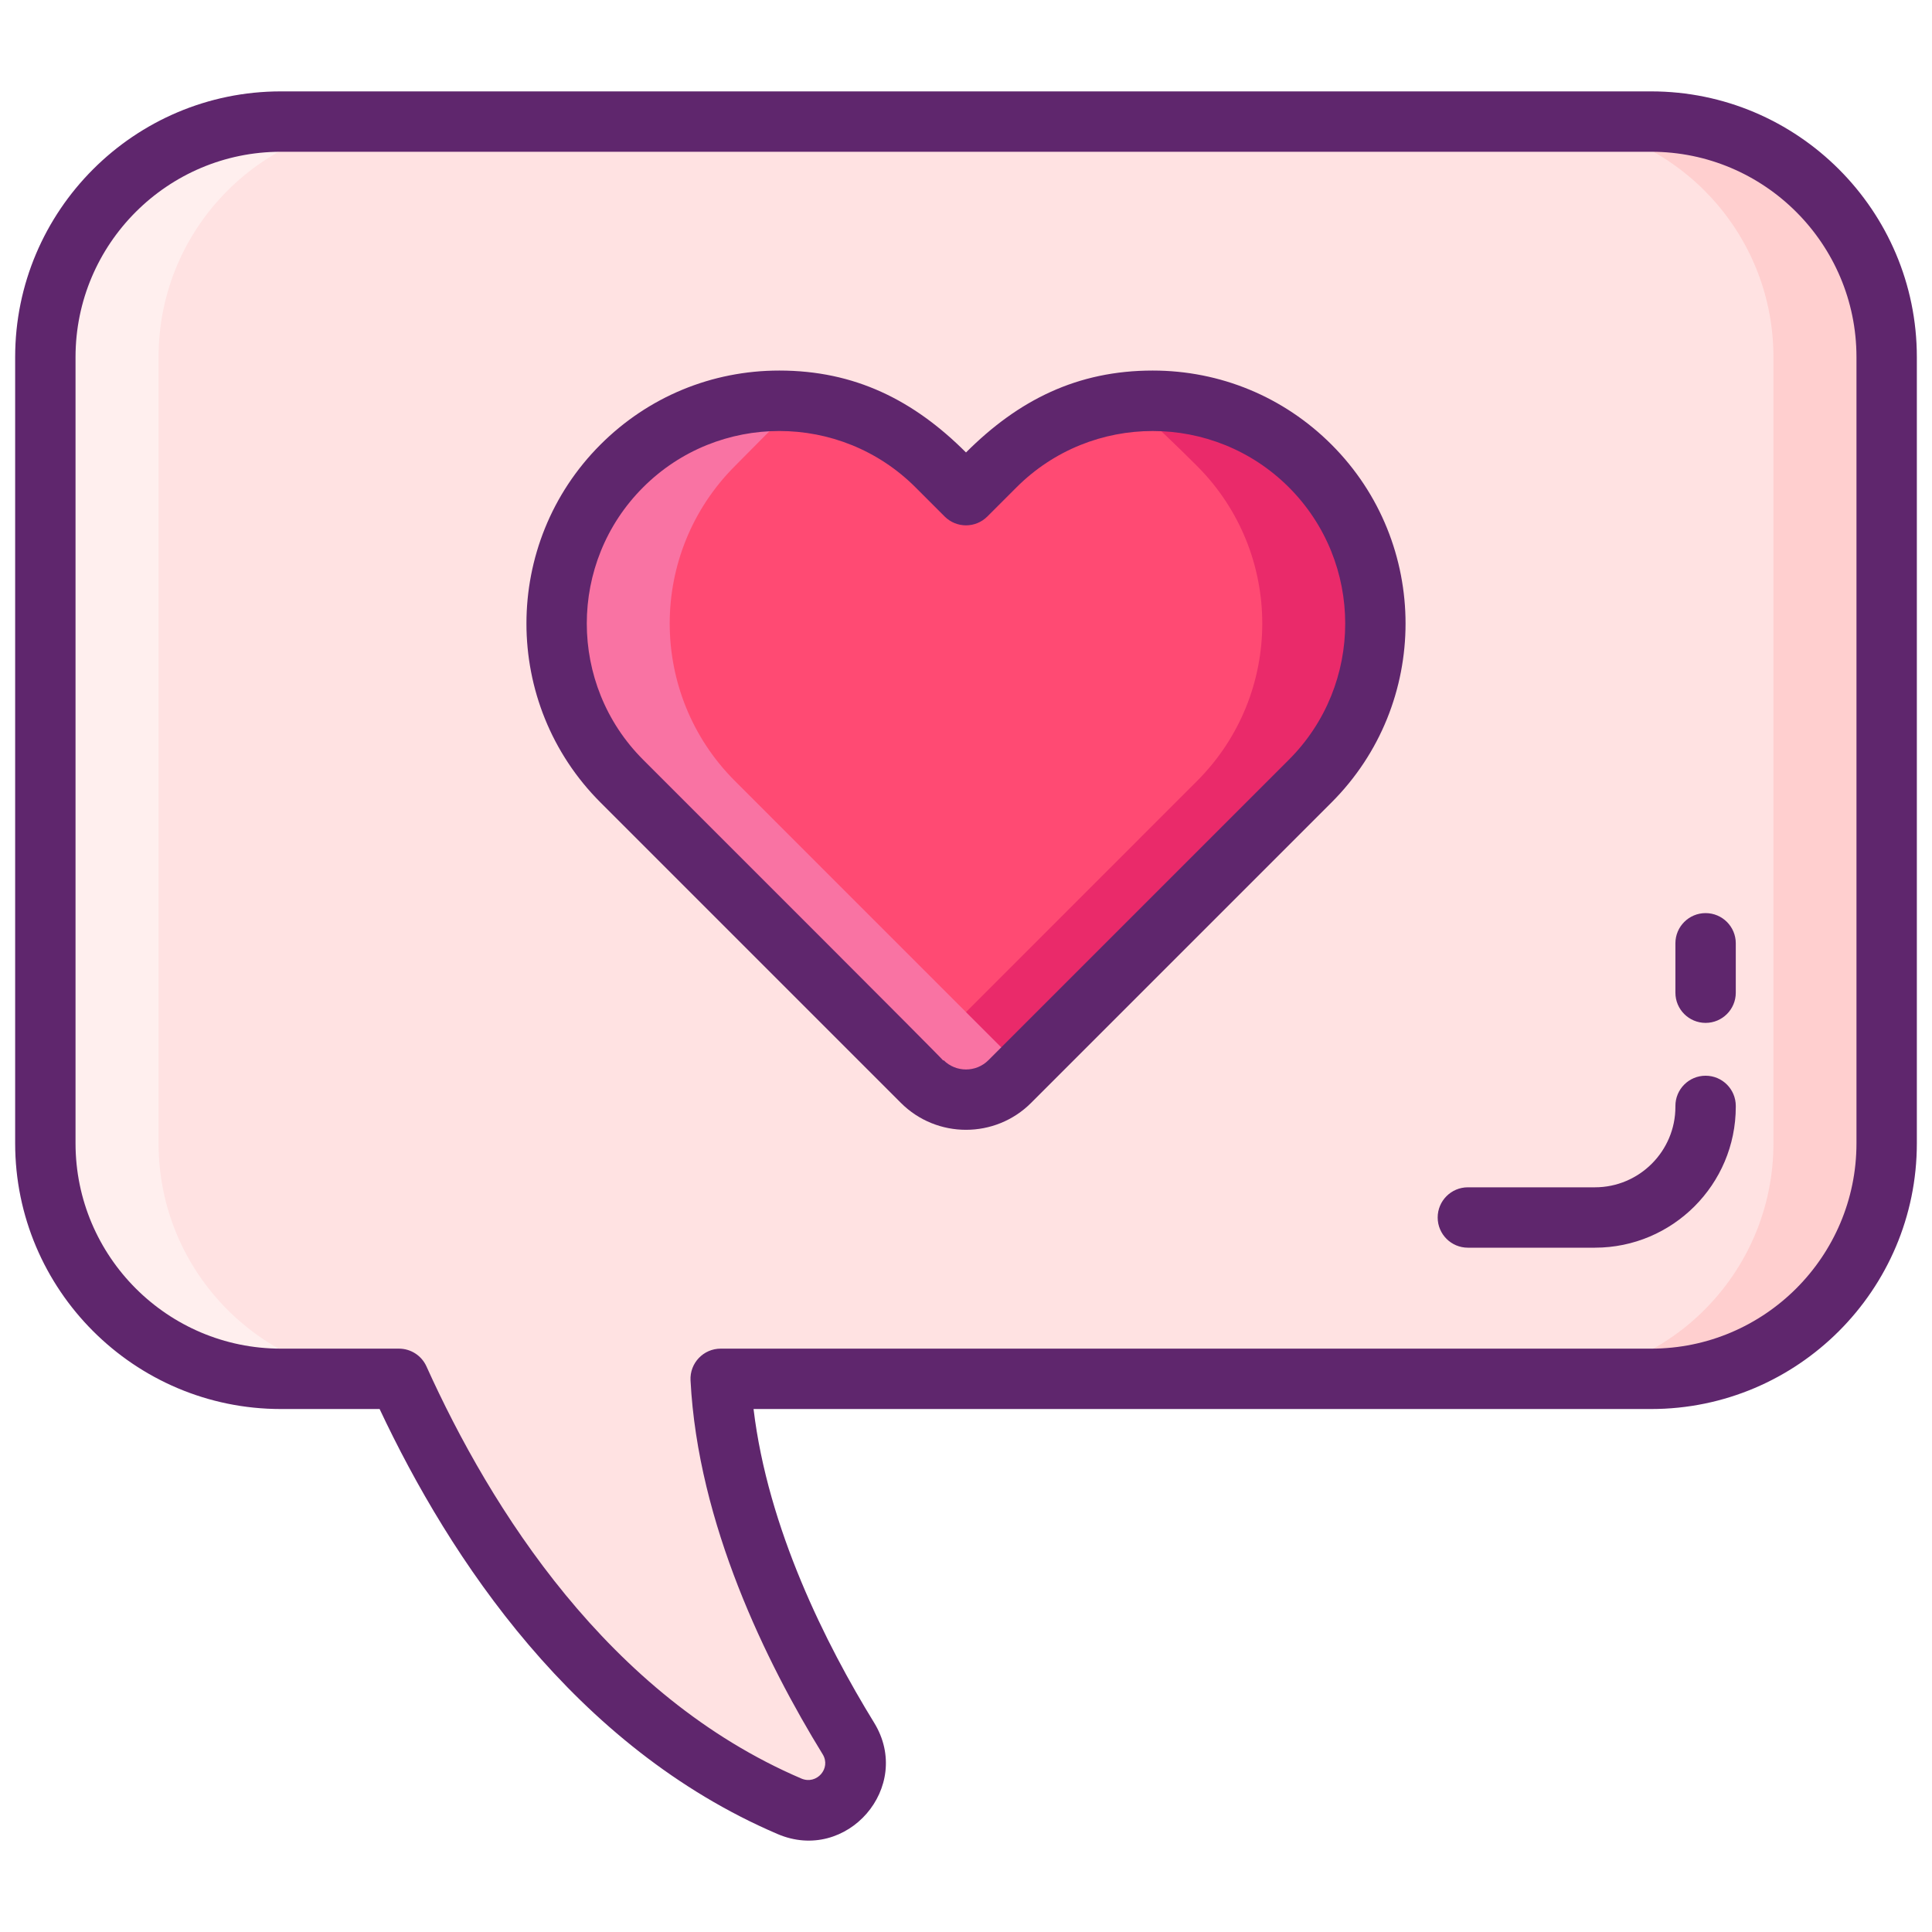
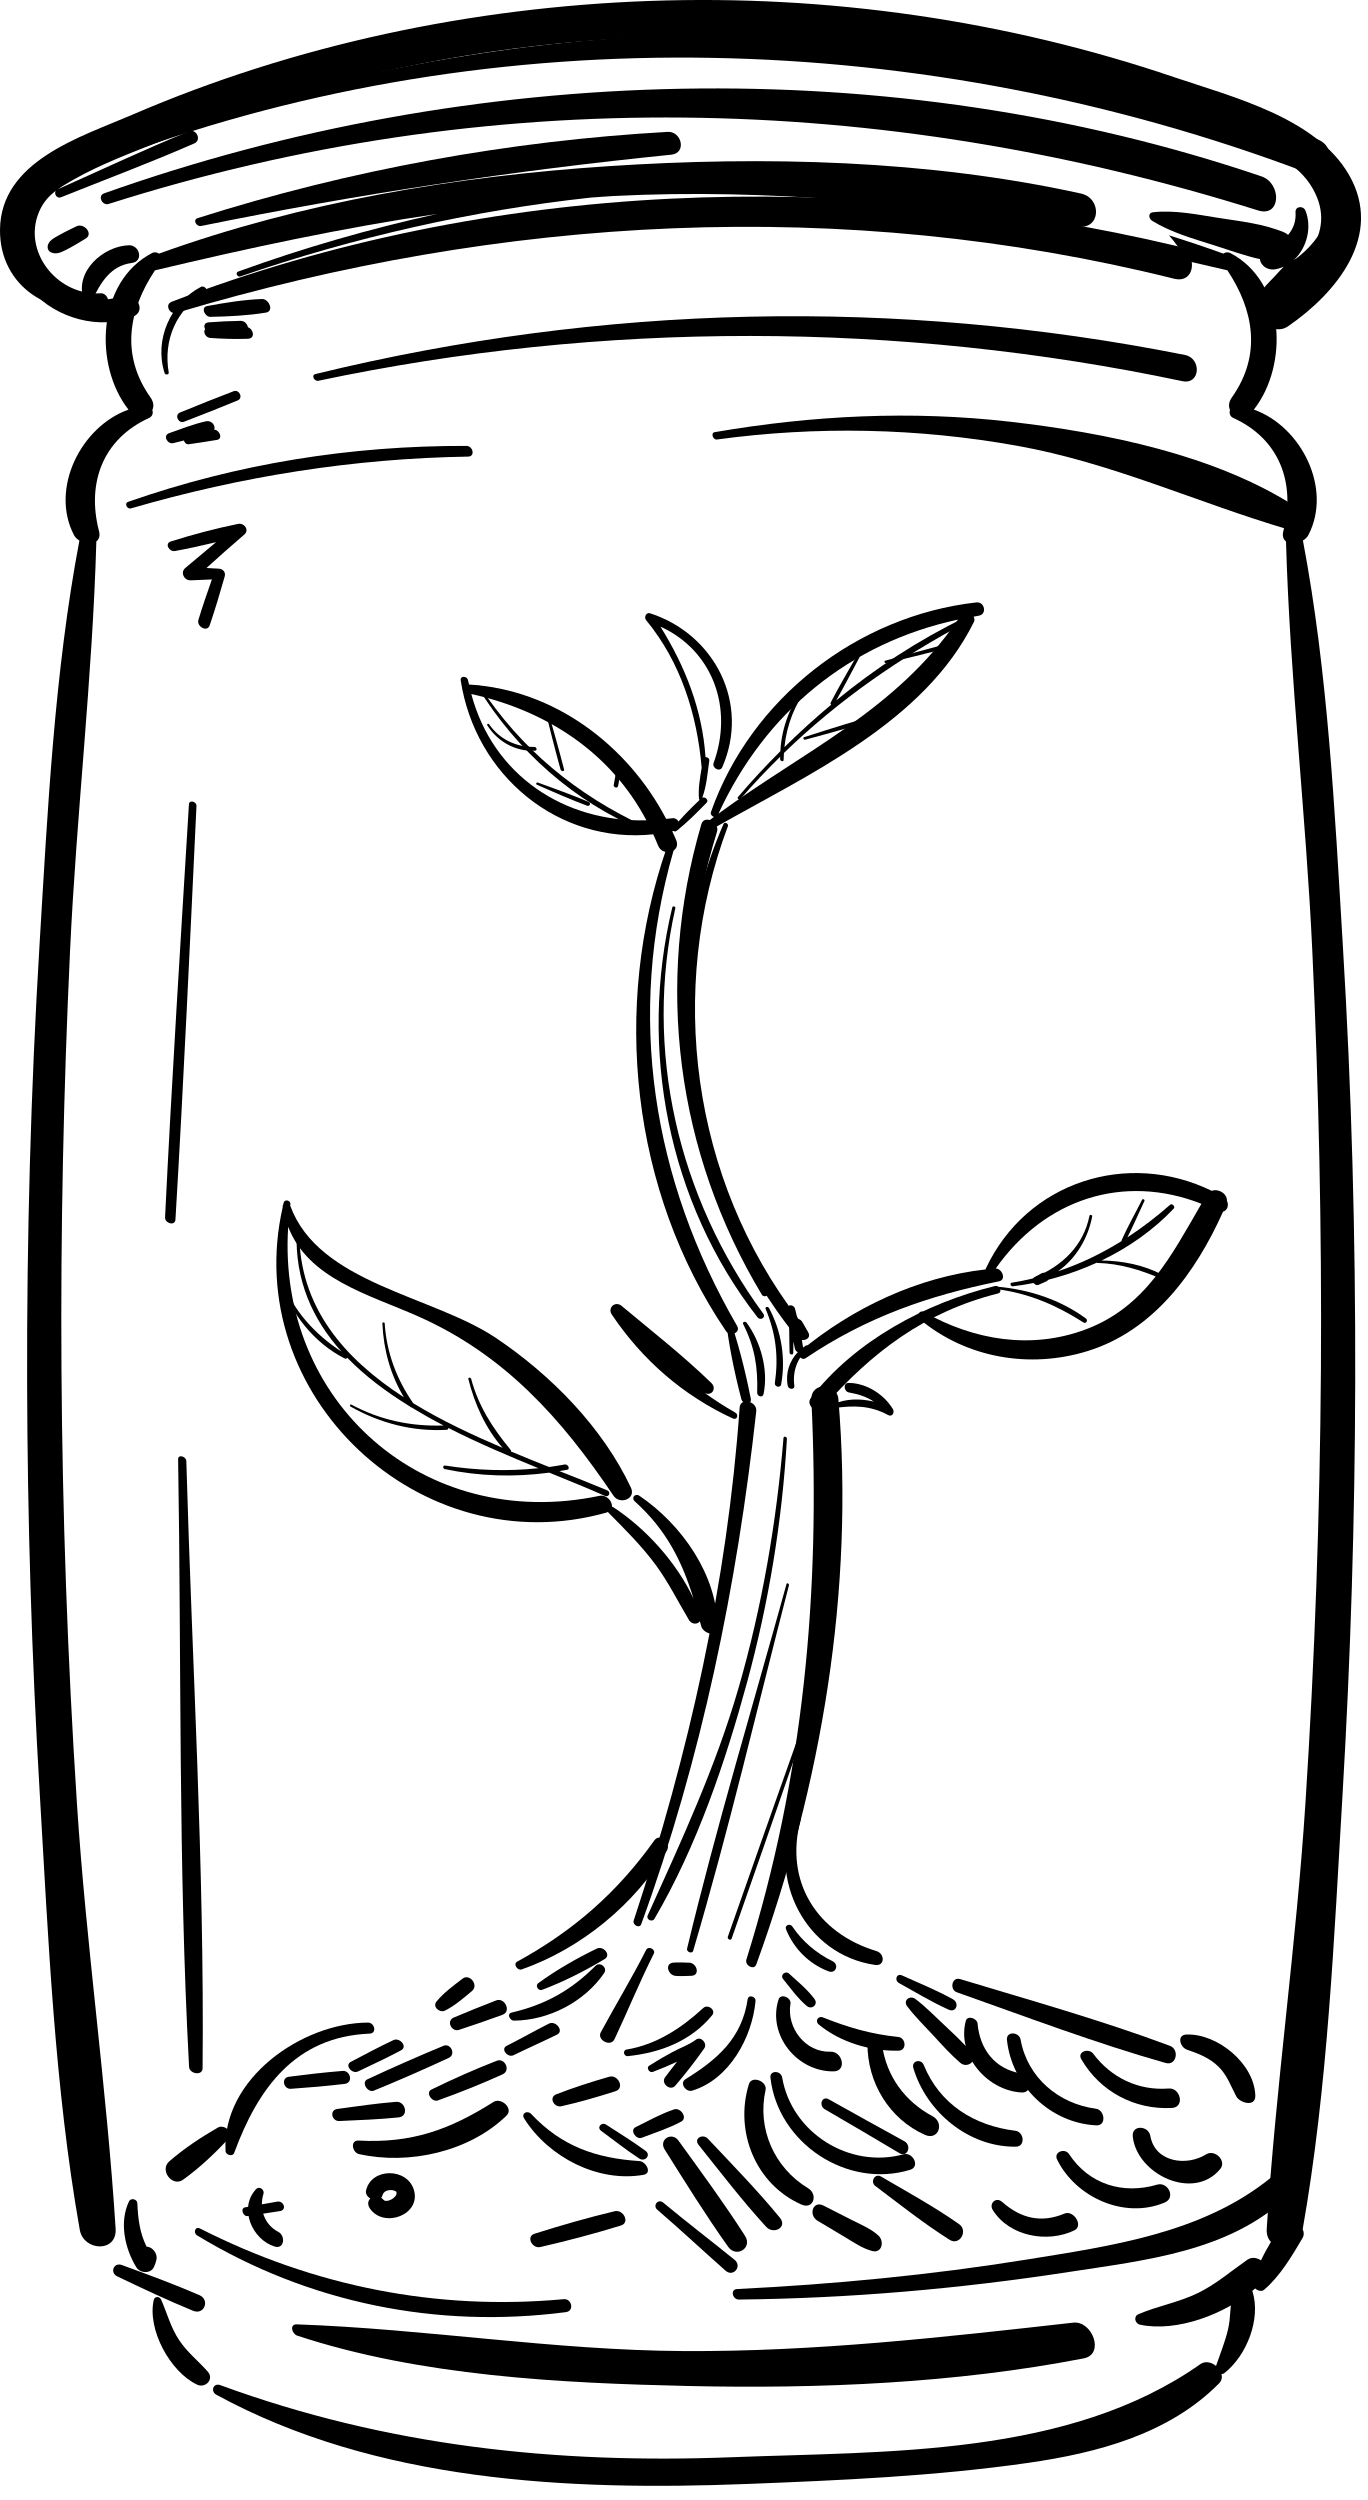
- <svg xmlns="http://www.w3.org/2000/svg" enable-background="new 0 0 256 256" height="512" viewBox="0 0 256 256" width="512">
-   <path d="m218.784 16.109h-181.568c-17.236 0-31.208 13.972-31.208 31.208v104.178c0 17.236 13.972 31.208 31.208 31.208h15.645c9.016 19.957 25.137 45.244 51.748 56.641 5.597 2.397 10.997-3.799 7.808-8.986-7.24-11.776-15.99-29.525-16.923-47.655h123.29c17.236 0 31.208-13.972 31.208-31.208v-104.179c0-17.235-13.972-31.207-31.208-31.207z" fill="#ffe2e2" />
-   <path d="m173.614 61.746c-11.528-11.528-30.22-11.528-41.748 0l-3.866 3.866-3.866-3.866c-11.528-11.528-30.22-11.528-41.748 0-11.528 11.528-11.528 30.22 0 41.748 1.018 1.018 40.069 40.07 39.815 39.815 3.202 3.202 8.394 3.202 11.597 0 1.215-1.215 40.282-40.282 39.815-39.815 11.529-11.528 11.529-30.22.001-41.748z" fill="#ff4a73" />
-   <path d="m52.22 182.701h-15c-17.24 0-31.21-13.97-31.21-31.21v-104.179c0-17.23 13.97-31.2 31.21-31.2h15c-17.24 0-31.21 13.97-31.21 31.2v104.18c0 17.239 13.97 31.209 31.21 31.209z" fill="#ffefee" />
-   <path d="m249.99 47.312v104.18c0 17.24-13.97 31.21-31.21 31.21h-15c17.24 0 31.21-13.97 31.21-31.21v-104.18c0-17.23-13.97-31.2-31.21-31.2h15c17.24 0 31.21 13.969 31.21 31.2z" fill="#ffcfcf" />
-   <path d="m173.61 103.491c0 .01-38.61 38.61-39.81 39.82-3.2 3.2-8.4 3.2-11.6 0 0 0-.62-.62-1.7-1.7 7.65-7.66 38.11-38.11 38.11-38.12 11.53-11.53 11.53-30.22 0-41.75-2.5-2.5-5.57-5.47-8.98-8.48 8.55-.9 17.43 1.93 23.98 8.48 11.53 11.531 11.53 30.22 0 41.75z" fill="#ea2a6a" />
-   <path d="m135.5 141.612c-.96.96-1.57 1.56-1.7 1.7-3.2 3.2-8.4 3.2-11.6 0 0-.01-38.8-38.8-39.81-39.82-5.77-5.76-8.65-13.32-8.65-20.88 0-7.55 2.88-15.1 8.65-20.87 6.45-6.45 15.15-9.29 23.58-8.52-3.21 3.04-6.11 6.05-8.58 8.52-5.77 5.77-8.65 13.32-8.65 20.87 0 7.56 2.88 15.12 8.65 20.88.88.89 30.62 30.629 38.11 38.12z" fill="#f973a3" />
-   <g fill="#5f266d">
-     <path d="m218.784 12.109h-181.568c-19.414 0-35.208 15.794-35.208 35.208v104.178c0 19.414 15.794 35.208 35.208 35.208h13.085c9.321 19.817 25.819 44.792 52.732 56.317 9.184 3.935 18.025-6.246 12.791-14.757-6.396-10.402-14.078-25.711-15.974-41.56h118.934c19.414 0 35.208-15.794 35.208-35.208v-104.178c0-19.414-15.794-35.208-35.208-35.208zm27.208 139.385c0 15.002-12.205 27.208-27.208 27.208h-123.29c-2.284 0-4.112 1.913-3.995 4.206.978 19 10.062 37.43 17.511 49.545 1.147 1.865-.799 4.083-2.826 3.213-25.626-10.975-41.159-35.755-49.677-54.611-.647-1.432-2.073-2.353-3.646-2.353h-15.645c-15.003 0-27.208-12.206-27.208-27.208v-104.177c0-15.002 12.205-27.208 27.208-27.208h181.568c15.003 0 27.208 12.206 27.208 27.208z" />
-     <path d="m152.739 49.1c-9.992 0-17.806 3.917-24.739 10.854-6.93-6.93-14.736-10.854-24.739-10.854-8.954 0-17.371 3.486-23.702 9.817-13.069 13.07-13.069 34.336-.002 47.404.846.846 39.006 39.006 39.816 39.817 4.756 4.756 12.497 4.757 17.254 0 2.118-2.118-10.605 10.604 39.814-39.815 13.069-13.069 13.069-34.335 0-47.405-6.331-6.332-14.748-9.818-23.702-9.818zm18.05 51.562-39.818 39.819c-1.639 1.638-4.303 1.638-5.941 0l-.047.047c-.592-.733-30.433-30.513-39.768-39.863-9.95-9.95-9.95-26.141 0-36.091 9.951-9.951 26.141-9.952 36.092 0l3.865 3.866c1.562 1.563 4.096 1.561 5.656 0l3.865-3.865c9.951-9.951 26.141-9.951 36.092 0 9.948 9.949 9.95 26.136.004 36.087z" />
-     <path d="m226 120.991c-2.209 0-4 1.791-4 4v6.547c0 2.209 1.791 4 4 4s4-1.791 4-4v-6.547c0-2.208-1.791-4-4-4z" />
-     <path d="m226 142.539c-2.209 0-4 1.791-4 4v.119c0 5.882-4.785 10.667-10.667 10.667h-16.833c-2.209 0-4 1.791-4 4s1.791 4 4 4h16.833c10.293 0 18.667-8.374 18.667-18.667v-.119c0-2.209-1.791-4-4-4z" />
-   </g>
+ <svg xmlns="http://www.w3.org/2000/svg" width="64" height="117" viewBox="0 0 64 117" fill="none">
+   <path d="M9.401 13.427C7.977 14.178 7.205 15.905 7.703 17.459C7.736 17.56 7.916 17.547 7.895 17.427C7.636 15.917 8.247 14.462 9.604 13.697C9.782 13.597 9.569 13.338 9.401 13.427Z" fill="black" />
+   <path d="M50.594 9.059C43.429 7.479 35.753 7.295 28.459 7.778C21.355 8.248 14.155 9.447 7.441 11.87C7.35 11.808 7.229 11.784 7.121 11.84C4.542 13.174 4.369 17.076 6.013 19.17C3.793 19.958 2.329 22.867 3.463 25.044C3.519 25.149 3.61 25.234 3.716 25.298C2.543 31.487 2.229 37.95 1.85 44.216C1.439 51.033 1.252 57.858 1.269 64.687C1.285 71.112 1.482 77.533 1.861 83.947C2.261 90.712 2.552 97.68 3.734 104.358C3.91 105.358 5.483 105.44 5.411 104.304C4.992 97.652 4.027 91.026 3.598 84.366C3.161 77.615 2.92 70.85 2.877 64.085C2.833 57.563 2.973 51.04 3.277 44.526C3.573 38.134 4.329 31.731 4.509 25.337C4.631 25.247 4.694 25.09 4.633 24.853C4.053 22.623 4.797 20.551 6.982 19.558C7.139 19.485 7.176 19.323 7.129 19.188C7.206 19.027 7.199 18.819 7.04 18.596C5.635 16.613 6.017 14.507 7.253 12.652C11.637 11.607 16.018 10.665 20.45 10.013C17.279 10.712 14.165 11.613 11.147 12.709C10.997 12.763 11.108 12.984 11.245 12.938C16.554 11.107 22.055 9.859 27.638 9.248C27.987 9.225 28.334 9.194 28.685 9.175C36.043 8.796 43.166 9.585 50.436 10.605C51.528 10.758 51.575 9.275 50.594 9.059Z" fill="black" />
+   <path d="M55.46 16.613C41.917 13.918 28.171 14.234 14.763 17.505C14.55 17.558 14.709 17.86 14.899 17.82C28.192 15.009 42.045 15.033 55.332 17.838C56.188 18.018 56.239 16.769 55.46 16.613Z" fill="black" />
+   <path d="M21.83 20.868C16.404 20.854 11.122 21.695 5.999 23.485C5.799 23.556 5.947 23.846 6.132 23.792C11.283 22.293 16.547 21.454 21.91 21.369C22.254 21.362 22.132 20.869 21.83 20.868Z" fill="black" />
+   <path d="M60.698 23.753C56.9 21.279 51.708 20.247 47.273 19.737C42.647 19.207 38.032 19.438 33.452 20.224C33.246 20.258 33.367 20.593 33.552 20.569C38.221 19.934 42.949 20.029 47.588 20.86C52.044 21.657 55.989 23.51 60.277 24.775C60.883 24.953 61.194 24.076 60.698 23.753Z" fill="black" />
+   <path d="M5.826 13.863C4.514 14.181 3.228 14.135 2.154 13.21C0.993 12.209 0.627 10.667 1.103 9.237C1.173 9.032 0.835 8.85 0.758 9.069C0.215 10.596 0.423 12.411 1.524 13.646C2.637 14.892 4.671 15.465 6.237 14.815C6.853 14.559 6.404 13.723 5.826 13.863Z" fill="black" />
+   <path d="M61.656 6.521C43.452 -0.426 23.474 0.152 5.369 7.014C5.165 7.091 5.319 7.397 5.505 7.328C23.331 0.725 43.359 1.377 61.042 8.033C62.143 8.448 62.712 6.925 61.656 6.521Z" fill="black" />
+   <path d="M62.808 8.082C62.667 7.839 62.237 7.944 62.286 8.242C62.574 9.977 61.763 11.406 60.33 12.333C59.778 12.689 60.367 13.517 60.916 13.345C63.057 12.673 63.896 9.954 62.808 8.082Z" fill="black" />
+   <path d="M9.331 107.412C8.141 106.895 6.923 106.45 5.705 106.004C5.319 105.863 5.127 106.361 5.488 106.535C6.661 107.094 7.832 107.652 9.035 108.144C9.565 108.361 9.836 107.628 9.331 107.412Z" fill="black" />
+   <path d="M50.229 108.7C44.136 109.384 38.146 110.065 31.997 110.03C25.92 109.996 19.941 108.993 13.892 108.78C13.532 108.768 13.665 109.227 13.908 109.307C19.664 111.206 26.237 111.531 32.26 111.666C38.378 111.8 44.703 111.54 50.719 110.372C51.719 110.177 51.119 108.599 50.229 108.7Z" fill="black" />
+   <path d="M63.424 64.686C63.442 57.858 63.255 51.032 62.843 44.216C62.464 37.95 62.15 31.486 60.977 25.297C61.085 25.233 61.176 25.148 61.23 25.044C62.366 22.867 60.901 19.958 58.68 19.169C60.324 17.076 60.152 13.174 57.572 11.84C57.465 11.784 57.343 11.807 57.252 11.869C56.411 11.566 55.563 11.281 54.708 11.015C55.034 11.382 55.314 11.777 55.521 12.206C56.162 12.355 56.803 12.499 57.441 12.651C58.677 14.506 59.059 16.612 57.654 18.595C57.496 18.819 57.489 19.026 57.565 19.187C57.519 19.322 57.555 19.485 57.712 19.557C59.898 20.551 60.641 22.623 60.061 24.852C60 25.09 60.063 25.247 60.185 25.337C60.365 31.731 61.121 38.134 61.417 44.525C61.721 51.039 61.861 57.562 61.819 64.084C61.773 70.849 61.532 77.614 61.096 84.365C60.667 91.025 59.702 97.651 59.283 104.303C59.265 104.58 59.345 104.783 59.48 104.92C59.314 105.202 59.154 105.49 59.014 105.785C58.822 105.657 58.577 105.617 58.377 105.756C57.607 106.291 56.918 106.896 56.067 107.312C55.167 107.752 54.188 107.914 53.28 108.305C53.034 108.41 53.112 108.745 53.359 108.797C55.081 109.158 57.354 108.302 58.743 107.1C58.862 107.209 59.042 107.261 59.159 107.161C59.899 106.538 60.473 105.565 60.962 104.734C61.038 104.601 61.028 104.462 60.965 104.332C62.142 97.662 62.433 90.701 62.833 83.946C63.211 77.532 63.409 71.111 63.424 64.686Z" fill="black" />
+   <path d="M17.217 94.657C14.124 94.674 10.384 97.282 10.555 100.666C10.565 100.855 10.888 100.952 10.96 100.755C12.068 97.746 13.805 95.317 17.3 95.174C17.657 95.158 17.531 94.653 17.217 94.657Z" fill="black" />
+   <path d="M21.652 92.599C21.224 92.928 20.772 93.25 20.428 93.672C20.222 93.924 20.585 94.22 20.831 94.094C21.298 93.859 21.689 93.512 22.088 93.18C22.42 92.904 21.98 92.346 21.652 92.599Z" fill="black" />
+   <path d="M32.253 91.854C32.011 91.847 31.768 91.833 31.525 91.85C31.084 91.879 31.26 92.449 31.625 92.473C31.867 92.489 32.108 92.477 32.353 92.468C32.781 92.456 32.622 91.864 32.253 91.854Z" fill="black" />
+   <path d="M34.615 65.875C34.035 74.082 32.236 82.076 29.658 89.878C29.588 90.087 29.93 90.272 30.011 90.048C32.834 82.299 34.491 74.228 35.393 66.044C35.444 65.585 34.65 65.372 34.615 65.875Z" fill="black" />
+   <path d="M54.753 95.745C51.549 94.548 48.208 93.612 44.935 92.621C44.546 92.502 44.427 93.113 44.782 93.239C48.01 94.38 51.259 95.615 54.554 96.548C55.062 96.691 55.209 95.916 54.753 95.745Z" fill="black" />
+   <path d="M55.535 95.215C55.054 95.229 55.221 95.815 55.556 95.927C56.097 96.108 56.602 96.311 57.019 96.714C57.434 97.117 57.595 97.615 57.857 98.109C58.02 98.418 58.762 98.629 58.749 98.081C58.712 96.59 56.989 95.169 55.535 95.215Z" fill="black" />
+   <path d="M10.197 99.57C9.4 100.032 8.621 100.542 7.925 101.149C7.447 101.562 8.064 102.374 8.57 102.01C9.344 101.451 10.045 100.788 10.696 100.093C10.966 99.805 10.493 99.397 10.197 99.57Z" fill="black" />
+   <path d="M13.025 104.452C12.366 104.108 12.117 103.37 12.33 102.672C12.391 102.478 12.137 102.289 11.986 102.452C11.155 103.333 11.795 104.811 12.855 105.139C13.307 105.279 13.375 104.633 13.025 104.452Z" fill="black" />
+   <path d="M19.367 102.478C19.05 101.444 17.378 101.439 17.132 102.514C17.095 102.669 17.193 102.807 17.329 102.893C17.222 103.001 17.184 103.17 17.314 103.362C17.969 104.303 19.73 103.652 19.367 102.478ZM17.947 102.95C17.915 102.91 17.879 102.884 17.842 102.858C17.858 102.832 17.877 102.811 17.887 102.776C17.934 102.598 18.048 102.516 18.229 102.498C18.315 102.49 18.402 102.5 18.474 102.532C18.532 102.559 18.55 102.559 18.558 102.612C18.592 102.856 18.081 103.118 17.947 102.95Z" fill="black" />
+   <path d="M39.235 65.467C39.17 64.699 37.933 64.662 37.973 65.508C38.402 74.459 37.62 83.12 34.931 91.707C34.845 91.982 35.289 92.227 35.395 91.934C38.448 83.528 39.991 74.417 39.235 65.467Z" fill="black" />
+   <path d="M48.74 59.593C48.627 59.656 48.516 59.718 48.403 59.78C48.212 59.888 48.421 60.213 48.606 60.129C48.724 60.077 48.842 60.025 48.96 59.972C49.239 59.848 48.99 59.454 48.74 59.593Z" fill="black" />
+   <path d="M46.559 60.188C43.321 60.981 40.01 62.751 37.947 65.428C37.692 65.76 38.23 66.203 38.504 65.889C40.813 63.273 43.271 61.4 46.707 60.534C46.941 60.476 46.77 60.137 46.559 60.188Z" fill="black" />
+   <path d="M57.422 56.201C57.431 55.853 57.024 55.616 56.708 55.731C52.77 53.806 48.042 55.305 46.14 59.362C46.131 59.377 46.131 59.393 46.129 59.409C42.949 59.764 39.898 61.206 37.456 63.235C37.268 63.39 37.505 63.697 37.703 63.564C40.54 61.652 43.431 60.639 46.754 59.966C47.11 59.894 46.903 59.368 46.599 59.367C48.885 56.113 52.572 54.902 56.227 56.337C54.828 58.748 53.622 61.161 50.811 62.217C48.257 63.173 45.576 62.721 43.251 61.407C43.028 61.28 42.867 61.592 43.051 61.746C45.224 63.557 48.188 64.067 50.891 63.233C53.991 62.276 55.961 59.556 57.24 56.704C57.439 56.653 57.521 56.407 57.422 56.201Z" fill="black" />
+   <path d="M35.934 60.464C32.173 53.895 31.3 46.157 33.556 38.927C33.693 38.486 32.959 38.109 32.824 38.572C30.637 46.046 31.641 53.918 35.655 60.593C35.748 60.747 36.032 60.635 35.934 60.464Z" fill="black" />
+   <path d="M34.496 62.053C30.52 55.192 29.305 47.524 31.515 39.834C31.567 39.649 31.27 39.481 31.199 39.682C28.628 47.111 29.525 55.733 33.976 62.296C34.161 62.568 34.685 62.378 34.496 62.053Z" fill="black" />
+   <path d="M45.696 28.193C40.115 28.819 35.142 32.695 33.273 38.001C33.234 38.109 33.32 38.207 33.414 38.232C33.348 38.282 33.282 38.328 33.215 38.378C33.008 38.535 33.263 38.84 33.472 38.721C37.805 36.253 43.255 33.814 45.58 29.105C45.62 29.023 45.606 28.936 45.565 28.86C45.642 28.846 45.719 28.829 45.798 28.817C46.215 28.752 46.08 28.151 45.696 28.193ZM33.625 38.078C35.817 33.322 39.781 30.083 44.834 28.997C41.929 33.239 37.645 35.135 33.625 38.078Z" fill="black" />
+   <path d="M31.468 38.293C31.37 38.308 31.272 38.312 31.176 38.324C29.366 34.865 25.93 32.27 21.951 32.036C21.937 31.967 21.916 31.901 21.901 31.831C21.865 31.631 21.527 31.613 21.561 31.842C22.247 36.309 26.141 39.511 30.571 39.046C30.649 39.22 30.728 39.394 30.8 39.575C31.008 40.106 31.887 39.898 31.646 39.317C31.589 39.177 31.523 39.041 31.459 38.903C31.519 38.891 31.578 38.886 31.638 38.871C31.979 38.79 31.777 38.246 31.468 38.293ZM22.057 32.48C25.602 33.264 28.578 35.228 30.251 38.391C26.418 38.491 23.073 36.3 22.057 32.48Z" fill="black" />
+   <path d="M34.411 66.109C33.908 65.823 33.428 65.512 32.967 65.181C33.283 65.371 33.569 64.996 33.29 64.723C31.97 63.441 30.506 62.297 29.094 61.118C28.795 60.866 28.415 61.202 28.635 61.526C30.059 63.643 31.977 65.319 34.299 66.385C34.498 66.475 34.587 66.207 34.411 66.109Z" fill="black" />
+   <path d="M29.927 70.004C29.726 69.867 29.523 70.099 29.71 70.266C31.185 71.591 31.922 73.076 32.456 74.811C31.662 73.115 30.206 71.516 28.703 70.538C28.682 70.524 28.661 70.517 28.64 70.51C28.659 70.254 28.38 69.938 28.062 70.004C19.827 71.732 12.954 65.583 13.487 57.415C14.424 59.844 17.236 60.576 19.531 61.588C23.617 63.391 26.277 66.384 28.715 70.004C29.005 70.433 29.776 70.154 29.529 69.625C28.202 66.798 25.786 64.349 23.217 62.621C20.243 60.621 14.925 60.085 13.584 56.431L13.582 56.43C13.586 56.408 13.586 56.387 13.589 56.366C13.617 56.176 13.32 56.098 13.272 56.296C13.266 56.321 13.261 56.346 13.256 56.372C13.235 56.401 13.223 56.439 13.232 56.489V56.49C11.223 65.29 19.675 73.253 28.397 70.785C28.42 70.778 28.432 70.765 28.451 70.755C28.462 70.772 28.47 70.786 28.485 70.802C29.264 71.586 30.036 72.355 30.694 73.247C31.284 74.052 31.72 74.935 32.228 75.789V75.79L32.23 75.792C32.242 75.813 32.256 75.838 32.268 75.861C32.27 75.859 32.272 75.859 32.273 75.857C32.406 76.03 32.654 76.019 32.755 75.878C32.774 75.953 32.796 76.026 32.816 76.103C32.902 76.445 33.583 76.666 33.583 76.176C33.578 73.708 31.899 71.341 29.927 70.004Z" fill="black" />
+   <path d="M30.625 86.129C28.881 88.576 26.834 90.365 24.204 91.805C23.998 91.918 24.22 92.237 24.415 92.169C27.19 91.195 29.702 89.132 31.21 86.61C31.426 86.249 30.883 85.766 30.625 86.129Z" fill="black" />
+   <path d="M41.02 91.311C38.244 90.474 36.688 88.065 37.472 85.157C37.526 84.954 37.215 84.768 37.127 84.988C35.929 87.946 37.685 91.484 40.954 91.959C41.422 92.028 41.415 91.43 41.02 91.311Z" fill="black" />
+   <path d="M38.964 91.785C38.202 91.41 37.556 90.862 37.078 90.157C36.971 90 36.708 90.099 36.786 90.293C37.151 91.198 37.859 91.909 38.773 92.258C39.116 92.389 39.284 91.942 38.964 91.785Z" fill="black" />
+   <path d="M38.121 93.557C37.795 93.112 37.334 92.74 36.931 92.369C36.76 92.21 36.495 92.43 36.65 92.62C36.995 93.046 37.336 93.525 37.758 93.88C37.989 94.074 38.306 93.812 38.121 93.557Z" fill="black" />
+   <path d="M34.99 93.568C34.721 95.395 33.563 96.388 32.082 97.306C31.784 97.491 32.103 97.93 32.393 97.842C34.13 97.32 35.203 95.352 35.359 93.648C35.378 93.431 35.025 93.328 34.99 93.568Z" fill="black" />
+   <path d="M32.91 93.977C31.896 94.911 30.716 95.691 29.331 95.917C29.124 95.95 29.189 96.248 29.382 96.227C30.906 96.067 32.326 95.529 33.325 94.319C33.529 94.074 33.131 93.773 32.91 93.977Z" fill="black" />
+   <path d="M32.571 95.456C32.246 95.7 31.817 95.847 31.459 96.042C31.09 96.241 30.735 96.449 30.382 96.675C30.227 96.775 30.393 97.025 30.551 96.966C30.939 96.821 31.314 96.66 31.689 96.487C31.497 96.728 31.309 96.971 31.125 97.218C30.915 97.503 31.37 97.883 31.602 97.611C32.08 97.051 32.539 96.468 32.96 95.863C33.117 95.636 32.812 95.278 32.571 95.456Z" fill="black" />
+   <path d="M27.866 92.004C26.731 93.147 25.511 93.824 23.942 94.189C23.706 94.243 23.861 94.568 24.052 94.566C25.679 94.555 27.354 93.688 28.274 92.341C28.447 92.087 28.082 91.787 27.866 92.004Z" fill="black" />
+   <path d="M27.93 91.194C26.981 91.656 26.042 92.189 25.188 92.814C25.031 92.929 25.195 93.191 25.37 93.124C26.384 92.742 27.368 92.241 28.299 91.684C28.621 91.49 28.23 91.047 27.93 91.194Z" fill="black" />
+   <path d="M30.236 91.26C29.578 92.564 28.81 93.828 28.115 95.114C27.925 95.47 28.578 95.823 28.762 95.428C29.384 94.105 29.941 92.739 30.597 91.435C30.7 91.232 30.344 91.044 30.236 91.26Z" fill="black" />
+   <path d="M42.041 95.33C40.773 95.201 39.697 94.887 38.514 94.415C38.291 94.325 38.125 94.588 38.318 94.747C39.331 95.583 40.757 96.007 42.061 95.971C42.451 95.959 42.396 95.367 42.041 95.33Z" fill="black" />
+   <path d="M44.598 93.567C43.834 93.141 43.013 92.81 42.216 92.45C41.958 92.331 41.843 92.679 42.071 92.806C42.839 93.232 43.599 93.693 44.401 94.054C44.754 94.213 44.911 93.742 44.598 93.567Z" fill="black" />
+   <path d="M29.928 101.139C27.888 101.003 26.293 100.456 24.861 98.936C24.682 98.744 24.376 98.901 24.533 99.15C25.668 100.951 27.98 102.155 30.117 101.782C30.538 101.708 30.232 101.16 29.928 101.139Z" fill="black" />
+   <path d="M30.21 100.658C29.618 100.223 28.986 99.839 28.372 99.436C28.153 99.293 27.914 99.561 28.134 99.724C28.722 100.158 29.3 100.615 29.913 101.017C30.185 101.197 30.485 100.862 30.21 100.658Z" fill="black" />
+   <path d="M6.858 105.141C6.545 104.506 6.46 103.865 6.427 103.107C6.418 102.914 6.121 102.849 6.039 103.021C5.571 103.995 5.84 105.23 6.381 106.11C6.561 106.401 7.072 106.421 7.209 106.084C7.257 105.983 7.292 105.878 7.317 105.768C7.397 105.473 7.132 105.15 6.858 105.141Z" fill="black" />
+   <path d="M26.385 107.601C20.437 108.15 14.684 107 9.363 104.295C9.127 104.176 9.028 104.499 9.23 104.621C14.437 107.779 20.448 108.993 26.483 108.208C26.893 108.154 26.757 107.566 26.385 107.601Z" fill="black" />
+   <path d="M59.469 101.922C56.254 104.526 52.004 105.107 48.032 105.75C43.553 106.472 39.027 106.904 34.498 107.127C34.159 107.143 34.28 107.621 34.579 107.619C39.766 107.565 44.901 107.117 50.029 106.328C53.594 105.778 57.556 105.378 60.278 102.767C60.712 102.35 59.923 101.554 59.469 101.922Z" fill="black" />
+   <path d="M9.728 110.998C9.286 110.495 8.771 110.097 8.392 109.531C7.994 108.938 7.823 108.269 7.542 107.623C7.472 107.465 7.239 107.454 7.196 107.636C6.881 109.019 7.964 111.009 9.228 111.603C9.61 111.783 10.035 111.347 9.728 110.998Z" fill="black" />
+   <path d="M58.614 107.23C58.466 106.763 57.806 106.817 57.698 107.259C57.554 107.835 57.611 108.444 57.469 109.028C57.332 109.608 57.103 110.161 56.91 110.725C56.699 110.554 56.408 110.479 56.181 110.639C50.006 114.987 41.53 114.715 34.252 114.998C26.001 115.319 18.091 114.477 10.312 111.625C9.98 111.503 9.834 111.915 10.129 112.076C17.611 116.155 26.595 116.574 34.931 116.251C39.31 116.081 43.773 115.886 48.116 115.263C51.346 114.798 54.687 113.928 57.048 111.547C57.181 111.414 57.205 111.255 57.167 111.105C57.211 111.105 57.256 111.095 57.3 111.061C58.345 110.243 59.023 108.527 58.614 107.23Z" fill="black" />
+   <path d="M3.786 6.707C3.112 7.107 2.416 7.505 1.812 8.008C1.611 8.174 1.815 8.556 2.067 8.446C2.812 8.121 3.502 7.673 4.185 7.239C4.525 7.024 4.109 6.514 3.786 6.707Z" fill="black" />
+   <path d="M55.106 11.523C39.609 7.851 22.966 8.4 8.031 14.124C7.694 14.253 7.942 14.737 8.254 14.643C23.512 10.086 39.435 9.177 54.949 13.044C56.003 13.306 56.066 11.75 55.106 11.523Z" fill="black" />
+   <path d="M12.262 13.994C11.398 14.027 10.543 14.165 9.695 14.323C9.381 14.38 9.586 14.833 9.843 14.829C10.715 14.812 11.586 14.77 12.447 14.63C12.838 14.566 12.588 13.982 12.262 13.994Z" fill="black" />
+   <path d="M11.605 15.316C11.572 15.164 11.447 15.013 11.258 15.016C10.757 15.024 10.261 15.047 9.762 15.086C9.554 15.102 9.526 15.272 9.601 15.405C9.492 15.535 9.621 15.802 9.841 15.817C10.431 15.857 11.012 15.877 11.605 15.854C11.956 15.84 11.869 15.411 11.605 15.316Z" fill="black" />
+   <path d="M10.937 18.308C10.094 18.628 9.258 18.964 8.424 19.307C8.148 19.42 8.354 19.837 8.608 19.739C9.452 19.415 10.29 19.086 11.123 18.74C11.399 18.626 11.194 18.211 10.937 18.308Z" fill="black" />
+   <path d="M10.026 20.106C10.102 19.922 9.896 19.66 9.652 19.714C9.057 19.844 8.488 20.072 7.914 20.273C7.607 20.381 7.835 20.808 8.115 20.737C8.279 20.695 8.444 20.655 8.608 20.615C8.633 20.713 8.718 20.807 8.827 20.791C9.272 20.729 9.714 20.662 10.155 20.587C10.443 20.539 10.284 20.127 10.026 20.106Z" fill="black" />
+   <path d="M11.145 24.518C10.083 24.734 9.026 25.015 7.994 25.34C7.687 25.437 7.921 25.837 8.186 25.788C8.83 25.671 9.472 25.529 10.113 25.374C9.633 25.777 9.149 26.179 8.671 26.582C8.43 26.784 8.612 27.171 8.921 27.159C9.252 27.145 9.585 27.132 9.917 27.118C9.694 27.746 9.479 28.373 9.285 29.012C9.191 29.325 9.699 29.604 9.812 29.269C10.072 28.507 10.299 27.745 10.518 26.971C10.57 26.784 10.434 26.621 10.243 26.614C10.05 26.605 9.856 26.593 9.662 26.582C10.249 26.055 10.835 25.528 11.434 25.017C11.682 24.804 11.433 24.459 11.145 24.518Z" fill="black" />
+   <path d="M8.842 37.642C8.45 44.084 8.04 50.525 7.725 56.97C7.711 57.254 8.191 57.392 8.211 57.076C8.596 50.627 8.888 44.173 9.195 37.719C9.204 37.514 8.856 37.414 8.842 37.642Z" fill="black" />
+   <path d="M8.72 68.38C8.715 68.158 8.331 68.046 8.336 68.296C8.495 77.756 8.338 87.286 8.849 96.734C8.867 97.058 9.478 97.166 9.481 96.793C9.572 87.338 8.986 77.831 8.72 68.38Z" fill="black" />
+   <path d="M12.974 103.036C12.473 103.125 11.974 103.215 11.473 103.303C11.23 103.345 11.374 103.747 11.593 103.712C12.096 103.635 12.6 103.556 13.103 103.478C13.44 103.426 13.277 102.982 12.974 103.036Z" fill="black" />
+   <path d="M20.76 95.742C19.557 96.242 18.369 96.762 17.191 97.313C16.889 97.455 17.213 97.959 17.496 97.842C18.679 97.359 19.843 96.845 21.002 96.31C21.353 96.148 21.091 95.605 20.76 95.742Z" fill="black" />
+   <path d="M18.414 95.477C17.737 95.794 17.079 96.147 16.416 96.496C16.116 96.653 16.473 97.076 16.753 96.945C17.43 96.622 18.11 96.308 18.772 95.953C19.091 95.784 18.711 95.339 18.414 95.477Z" fill="black" />
+   <path d="M23.247 96.444C22.209 96.849 21.196 97.299 20.195 97.788C19.898 97.931 20.217 98.399 20.491 98.301C21.519 97.933 22.526 97.529 23.521 97.079C23.919 96.901 23.626 96.294 23.247 96.444Z" fill="black" />
+   <path d="M25.687 94.706C25.023 95.044 24.371 95.411 23.706 95.749C23.418 95.897 23.76 96.317 24.033 96.184C24.708 95.854 25.396 95.55 26.071 95.218C26.41 95.051 26.01 94.543 25.687 94.706Z" fill="black" />
+   <path d="M23.221 93.619C22.552 93.874 21.895 94.147 21.235 94.422C20.868 94.576 21.135 95.114 21.481 94.998C22.161 94.772 22.84 94.543 23.512 94.295C23.953 94.133 23.619 93.466 23.221 93.619Z" fill="black" />
+   <path d="M23.097 98.371C21.027 99.68 19.259 100.312 16.782 100.179C16.377 100.156 16.48 100.737 16.801 100.811C19.138 101.333 21.968 100.704 23.706 99.009C24.045 98.678 23.455 98.145 23.097 98.371Z" fill="black" />
+   <path d="M18.535 98.366C17.613 98.441 16.7 98.573 15.786 98.699C15.401 98.751 15.527 99.28 15.876 99.264C16.803 99.223 17.73 99.188 18.651 99.095C19.151 99.046 18.981 98.329 18.535 98.366Z" fill="black" />
+   <path d="M16.034 96.919C15.192 96.987 14.36 97.083 13.524 97.191C13.141 97.24 13.267 97.783 13.615 97.756C14.456 97.697 15.294 97.627 16.131 97.526C16.541 97.478 16.405 96.891 16.034 96.919Z" fill="black" />
+   <path d="M28.768 103.485C27.503 103.789 26.256 104.145 25.017 104.539C24.6 104.674 24.912 105.248 25.284 105.162C26.555 104.871 27.811 104.539 29.056 104.155C29.504 104.016 29.169 103.389 28.768 103.485Z" fill="black" />
+   <path d="M31.545 98.72C30.92 98.931 30.337 99.259 29.745 99.551C29.461 99.69 29.766 100.149 30.033 100.048C30.654 99.812 31.292 99.606 31.878 99.293C32.203 99.116 31.85 98.615 31.545 98.72Z" fill="black" />
+   <path d="M28.513 97.191C27.671 97.434 26.848 97.695 26.031 98.015C25.663 98.158 25.935 98.648 26.27 98.573C27.132 98.38 27.965 98.137 28.806 97.868C29.253 97.723 28.922 97.074 28.513 97.191Z" fill="black" />
+   <path d="M42.322 100.209C41.139 99.565 39.963 98.903 38.786 98.247C38.465 98.067 38.305 98.54 38.598 98.712C39.765 99.394 40.935 100.075 42.096 100.769C42.469 100.993 42.689 100.41 42.322 100.209Z" fill="black" />
+   <path d="M42.286 100.821C39.753 101.513 37.048 99.818 36.605 97.224C36.549 96.9 36.015 96.87 36.057 97.241C36.406 100.304 39.645 102.448 42.597 101.546C43.078 101.399 42.721 100.702 42.286 100.821Z" fill="black" />
+   <path d="M47.52 99.72C45.59 99.481 43.984 98.486 43.23 96.639C43.105 96.332 42.644 96.444 42.745 96.786C43.358 98.852 45.349 100.494 47.543 100.465C48.004 100.458 47.928 99.77 47.52 99.72Z" fill="black" />
+   <path d="M51.287 98.688C49.538 98.456 48.084 97.229 47.765 95.459C47.697 95.081 47.077 95.044 47.126 95.48C47.361 97.616 49.154 99.362 51.311 99.467C51.794 99.491 51.708 98.744 51.287 98.688Z" fill="black" />
+   <path d="M54.694 97.742C53.28 97.852 52.008 97.243 51.161 96.112C50.955 95.836 50.4 96.016 50.604 96.37C51.48 97.882 53.093 98.744 54.841 98.653C55.464 98.622 55.252 97.7 54.694 97.742Z" fill="black" />
+   <path d="M54.153 102.242C52.552 102.713 50.964 102.23 50.03 100.809C49.835 100.514 49.297 100.71 49.473 101.069C50.346 102.842 52.633 103.874 54.512 103.076C55.041 102.849 54.659 102.092 54.153 102.242Z" fill="black" />
+   <path d="M56.448 100.823C55.532 101.397 54.051 101.199 53.835 99.959C53.752 99.471 52.957 99.429 53.013 99.984C53.194 101.752 55.853 103.031 57.106 101.511C57.425 101.122 56.85 100.572 56.448 100.823Z" fill="black" />
+   <path d="M47.782 97.037C46.559 96.828 45.856 95.908 45.75 94.701C45.73 94.462 45.276 94.294 45.199 94.58C45.094 94.976 45.101 95.374 45.194 95.75C44.883 95.421 44.557 95.108 44.221 94.798C43.768 94.381 43.328 93.918 42.834 93.548C42.587 93.365 42.251 93.613 42.453 93.889C42.818 94.381 43.277 94.82 43.691 95.271C44.096 95.713 44.492 96.156 44.947 96.545C45.138 96.707 45.384 96.643 45.506 96.489C45.989 97.292 46.869 97.875 47.808 97.929C48.367 97.961 48.254 97.118 47.782 97.037Z" fill="black" />
+   <path d="M38.87 96.02C37.692 96.062 36.804 94.901 36.994 93.775C37.043 93.487 36.533 93.266 36.434 93.582C35.907 95.243 37.308 96.968 39.019 96.94C39.645 96.929 39.434 96.001 38.87 96.02Z" fill="black" />
+   <path d="M43.646 99.041C42.347 98.346 41.488 97.173 41.281 95.703C41.234 95.368 40.6 95.225 40.598 95.641C40.583 97.454 41.614 99.169 43.291 99.913C43.923 100.193 44.213 99.344 43.646 99.041Z" fill="black" />
+   <path d="M44.885 104.089C43.722 103.272 42.457 102.58 41.23 101.861C40.942 101.694 40.71 102.112 40.967 102.305C42.106 103.164 43.239 104.064 44.446 104.825C44.911 105.118 45.323 104.396 44.885 104.089Z" fill="black" />
+   <path d="M41.111 104.626C40.759 104.3 40.296 104.117 39.873 103.9C39.43 103.674 38.986 103.448 38.543 103.223C38.041 102.965 37.821 103.667 38.259 103.929C38.688 104.184 39.118 104.442 39.549 104.7C39.959 104.944 40.348 105.222 40.814 105.346C41.282 105.471 41.397 104.888 41.111 104.626Z" fill="black" />
+   <path d="M36.502 103.795C35.449 102.507 34.271 101.308 33.133 100.095C32.896 99.84 32.447 100.074 32.694 100.381C33.726 101.671 34.741 102.998 35.858 104.216C36.203 104.593 36.865 104.238 36.502 103.795Z" fill="black" />
+   <path d="M34.866 104.636C33.889 103.111 32.814 101.648 31.752 100.18C31.44 99.748 30.812 100.13 31.109 100.601C32.073 102.132 33.029 103.676 34.078 105.151C34.456 105.683 35.235 105.211 34.866 104.636Z" fill="black" />
+   <path d="M34.38 105.761C33.273 104.862 32.137 103.998 31.042 103.085C30.802 102.884 30.527 103.216 30.766 103.42C31.849 104.349 32.889 105.328 33.96 106.271C34.317 106.585 34.749 106.061 34.38 105.761Z" fill="black" />
+   <path d="M37.821 102.411C36.233 101.451 35.425 99.624 35.828 97.812C35.917 97.411 35.183 97.107 35.048 97.541C34.365 99.751 35.359 102.228 37.511 103.174C38.074 103.422 38.294 102.697 37.821 102.411Z" fill="black" />
+   <path d="M49.821 103.595C48.719 104.057 47.767 103.816 46.894 103.045C46.611 102.797 46.27 103.125 46.463 103.431C47.238 104.668 49.026 104.986 50.278 104.382C50.725 104.169 50.243 103.418 49.821 103.595Z" fill="black" />
+   <path d="M36.667 67.298C36.341 71.249 35.668 75.171 34.568 78.983C33.491 82.708 31.899 86.126 30.311 89.644C30.227 89.833 30.524 89.978 30.628 89.8C32.613 86.408 33.944 82.479 34.971 78.704C35.981 74.983 36.608 71.181 36.828 67.333C36.833 67.238 36.674 67.191 36.667 67.298Z" fill="black" />
+   <path d="M36.809 74.131C35.242 79.807 33.529 85.472 32.154 91.199C32.119 91.347 32.393 91.459 32.44 91.298C34.108 85.652 35.449 79.887 36.924 74.186C36.941 74.119 36.828 74.058 36.809 74.131Z" fill="black" />
+   <path d="M37.338 81.352C36.245 84.448 35.142 87.54 34.062 90.641C34.025 90.747 34.199 90.84 34.24 90.728C35.331 87.63 36.401 84.523 37.479 81.419C37.509 81.336 37.369 81.263 37.338 81.352Z" fill="black" />
+   <path d="M35.718 61.477C31.728 56.023 30.115 49.138 31.606 42.502C31.625 42.419 31.482 42.38 31.461 42.471C29.878 49.061 31.255 56.267 35.451 61.649C35.586 61.822 35.856 61.664 35.718 61.477Z" fill="black" />
+   <path d="M35.138 65.463C34.88 64.154 34.541 62.803 34.095 61.547C34.067 61.47 33.941 61.482 33.952 61.571C34.086 62.873 34.365 64.21 34.694 65.477C34.758 65.729 35.198 65.764 35.138 65.463Z" fill="black" />
+   <path d="M34.938 61.897C34.88 61.819 34.73 61.867 34.781 61.971C35.324 63.044 35.472 63.983 35.436 65.177C35.429 65.351 35.692 65.435 35.734 65.243C35.969 64.123 35.608 62.808 34.938 61.897Z" fill="black" />
+   <path d="M35.99 61.218C35.941 61.127 35.786 61.155 35.833 61.263C36.312 62.401 36.442 63.508 36.263 64.726C36.236 64.899 36.524 64.98 36.558 64.789C36.779 63.574 36.573 62.304 35.99 61.218Z" fill="black" />
+   <path d="M37.715 62.972C37.67 63 37.628 63.033 37.584 63.065C37.5 62.457 37.36 61.834 37.205 61.242C37.155 61.051 36.831 61.018 36.865 61.253C36.959 61.927 36.929 62.63 36.952 63.309C36.954 63.398 37.121 63.428 37.123 63.325C37.13 63.147 37.13 62.967 37.132 62.786C37.158 62.901 37.177 63.02 37.205 63.131C37.224 63.204 37.276 63.253 37.338 63.281C36.943 63.695 36.751 64.271 36.867 64.856C36.901 65.037 37.205 65.055 37.175 64.845C37.084 64.191 37.308 63.543 37.823 63.117C37.907 63.047 37.802 62.918 37.715 62.972Z" fill="black" />
+   <path d="M41.789 65.948C41.368 65.25 40.546 64.728 39.72 64.72C39.438 64.716 39.495 65.128 39.733 65.168C40.186 65.246 40.563 65.372 40.895 65.596C40.258 65.444 39.583 65.447 38.984 65.725C38.895 65.766 38.933 65.913 39.034 65.9C39.931 65.767 40.743 65.774 41.562 66.224C41.755 66.331 41.883 66.107 41.789 65.948Z" fill="black" />
+   <path d="M37.823 62.349C37.734 62.189 37.644 62.03 37.55 61.873C37.507 61.794 37.437 61.749 37.364 61.725C32.372 55.198 31.189 46.349 34.065 38.668C34.111 38.546 33.913 38.439 33.858 38.568C30.431 46.448 31.915 55.955 37.298 62.592C37.497 62.838 38.017 62.691 37.823 62.349Z" fill="black" />
+   <path d="M30.429 28.703C30.243 28.642 30.124 28.886 30.238 29.023C31.855 30.982 32.625 33.436 32.838 35.935C32.756 36.415 32.671 36.917 32.712 37.386C32.714 37.407 32.728 37.421 32.744 37.432C32.311 37.849 31.871 38.279 31.503 38.752C31.44 38.831 31.558 38.96 31.641 38.897C32.156 38.502 32.618 38.028 33.07 37.565C33.187 37.445 33.001 37.274 32.866 37.331C33.069 36.799 33.114 36.159 33.194 35.602C33.21 35.498 33.107 35.428 33.018 35.433C32.868 33.22 32.079 31.212 30.909 29.326C33.362 30.444 34.333 33.142 33.397 35.708C33.311 35.946 33.693 36.153 33.802 35.904C35.107 32.921 33.449 29.685 30.429 28.703Z" fill="black" />
+   <path d="M28.421 69.75C27.724 69.457 26.968 69.158 26.18 68.847C26.298 68.829 26.419 68.811 26.535 68.788C26.705 68.757 26.581 68.51 26.429 68.538C26.183 68.584 25.939 68.622 25.696 68.656C25.113 68.425 24.518 68.183 23.917 67.931C23.922 67.905 23.916 67.876 23.893 67.849C23.055 66.832 22.397 65.819 22.05 64.531C22.03 64.458 21.898 64.451 21.919 64.537C22.205 65.692 22.725 66.856 23.523 67.76C22.09 67.149 20.648 66.472 19.336 65.668C18.564 64.555 18.089 63.292 18.004 61.936C17.999 61.871 17.892 61.868 17.895 61.939C17.953 63.191 18.274 64.338 18.904 65.395C16.113 63.585 14.003 61.175 14.003 57.661C14.005 57.592 13.887 57.557 13.885 57.635C13.794 59.922 14.63 61.749 15.983 63.257C14.717 62.425 13.74 61.355 13.188 59.912C13.164 59.849 13.063 59.872 13.087 59.942C13.621 61.463 14.674 62.835 16.129 63.575C16.19 63.606 16.234 63.58 16.25 63.54C17.082 64.399 18.088 65.149 19.178 65.819C19.2 65.847 19.226 65.861 19.253 65.865C19.742 66.161 20.245 66.446 20.76 66.713C19.227 66.762 17.807 66.466 16.447 65.737C16.382 65.702 16.349 65.796 16.409 65.83C17.786 66.608 19.321 67.006 20.906 66.915C20.965 66.912 20.984 66.87 20.984 66.828C22.374 67.537 23.825 68.15 25.2 68.713C23.746 68.865 22.306 68.818 20.834 68.588C20.717 68.57 20.71 68.731 20.817 68.754C22.438 69.093 24.075 69.138 25.706 68.92C26.636 69.3 27.521 69.656 28.315 70.009C28.503 70.09 28.599 69.823 28.421 69.75Z" fill="black" />
+   <path d="M54.762 56.383C54.114 56.952 53.451 57.459 52.763 57.909C53.046 57.35 53.291 56.771 53.56 56.206C53.591 56.142 53.481 56.084 53.448 56.151C53.133 56.781 52.777 57.397 52.493 58.04C52.488 58.054 52.491 58.067 52.493 58.081C51.556 58.665 50.571 59.143 49.515 59.495C50.357 58.904 50.924 57.941 51.114 56.931C51.128 56.857 51.003 56.821 50.986 56.903C50.707 58.301 49.706 59.249 48.428 59.776C48.4 59.786 48.39 59.805 48.379 59.823C48.042 59.904 47.697 59.975 47.344 60.032C47.245 60.049 47.304 60.21 47.393 60.199C48.737 60.042 50.079 59.665 51.331 59.093C51.339 59.098 51.348 59.104 51.36 59.105C52.42 59.138 53.345 59.422 54.314 59.832C54.443 59.887 54.502 59.717 54.387 59.656C53.523 59.194 52.528 59.007 51.554 58.991C52.816 58.383 53.977 57.571 54.931 56.562C55.018 56.47 54.855 56.301 54.762 56.383Z" fill="black" />
+   <path d="M50.823 61.707C49.611 60.817 48.159 60.349 46.672 60.216C46.598 60.209 46.611 60.328 46.675 60.335C48.168 60.534 49.453 61.089 50.711 61.894C50.83 61.969 50.932 61.787 50.823 61.707Z" fill="black" />
+   <path d="M30.164 38.675C26.995 37.205 24.366 35.048 22.449 32.109C22.409 32.047 22.321 32.102 22.361 32.168C24.179 35.124 26.866 37.53 30.087 38.861C30.224 38.916 30.29 38.733 30.164 38.675Z" fill="black" />
+   <path d="M25.57 33.015C25.553 32.955 25.445 32.946 25.462 33.018C25.71 34.02 25.958 35.021 26.234 36.014C26.26 36.108 26.427 36.118 26.399 36.008C26.141 35.005 25.855 34.011 25.57 33.015Z" fill="black" />
+   <path d="M25.008 34.956C24.16 34.97 23.377 34.601 22.891 33.897C22.851 33.84 22.769 33.891 22.808 33.951C23.298 34.715 24.124 35.177 25.038 35.134C25.16 35.128 25.117 34.955 25.008 34.956Z" fill="black" />
+   <path d="M27.548 37.528C26.768 37.201 25.97 36.913 25.176 36.625C25.099 36.598 25.06 36.699 25.132 36.73C25.907 37.069 26.683 37.408 27.474 37.707C27.605 37.756 27.671 37.58 27.548 37.528Z" fill="black" />
+   <path d="M28.883 35.847C28.827 36.144 28.773 36.44 28.722 36.737C28.703 36.857 28.901 36.912 28.927 36.782C28.986 36.486 29.038 36.189 29.09 35.892C29.11 35.772 28.909 35.715 28.883 35.847Z" fill="black" />
+   <path d="M45.136 28.91C42.977 29.956 40.978 31.269 39.137 32.777C39.514 32.116 39.861 31.437 40.221 30.767C40.259 30.693 40.132 30.627 40.09 30.703C39.683 31.428 39.255 32.147 38.873 32.886C38.856 32.924 38.873 32.955 38.901 32.977C38.144 33.609 37.415 34.274 36.711 34.966C36.822 33.922 37.189 32.961 37.85 32.109C37.9 32.044 37.791 31.955 37.741 32.018C37.011 32.929 36.582 34.003 36.521 35.156C35.833 35.844 35.17 36.558 34.536 37.301C34.48 37.366 34.596 37.462 34.652 37.395C35.243 36.702 35.87 36.047 36.514 35.414C36.514 35.452 36.51 35.49 36.51 35.529C36.512 35.622 36.671 35.67 36.673 35.565C36.674 35.455 36.681 35.347 36.688 35.24C39.226 32.778 42.13 30.757 45.276 29.096C45.401 29.03 45.253 28.853 45.136 28.91Z" fill="black" />
+   <path d="M41.329 33.377C40.09 33.721 38.858 34.104 37.634 34.5C37.555 34.526 37.613 34.637 37.685 34.618C38.931 34.284 40.174 33.935 41.404 33.55C41.52 33.514 41.434 33.348 41.329 33.377Z" fill="black" />
+   <path d="M43.996 30.22C43.138 30.443 42.284 30.684 41.429 30.92C41.35 30.942 41.408 31.052 41.478 31.035C42.344 30.827 43.211 30.622 44.073 30.398C44.194 30.368 44.105 30.192 43.996 30.22Z" fill="black" />
+   <path d="M59.036 8.254C41.68 2.37 22.066 2.937 4.872 9.049C4.549 9.165 4.788 9.64 5.084 9.545C22.809 3.91 41.203 4.3 58.872 9.847C59.968 10.191 59.986 8.576 59.036 8.254Z" fill="black" />
+   <path d="M60.571 12.151C61.167 11.588 61.405 10.63 61.096 9.858C60.998 9.613 60.611 9.644 60.631 9.934C60.661 10.354 60.523 10.714 60.282 10.993C60.23 10.946 60.171 10.906 60.104 10.878C59.125 10.465 58.031 10.357 56.985 10.191C55.988 10.034 54.974 9.824 53.964 9.933C53.72 9.959 53.751 10.23 53.922 10.335C54.821 10.888 55.851 11.171 56.851 11.49C57.547 11.713 58.251 11.968 58.968 12.129C58.973 12.166 58.975 12.205 58.989 12.24C59.109 12.534 59.418 12.655 59.709 12.6C59.84 12.575 59.962 12.534 60.079 12.482C59.938 12.617 59.811 12.769 59.676 12.912C59.395 13.208 59.09 13.492 58.889 13.849C58.713 14.159 58.968 14.585 59.226 14.747C59.517 14.928 59.91 14.94 60.151 14.66C60.393 14.377 60.542 13.982 60.71 13.648C60.868 13.336 61.095 13.006 61.122 12.651C61.141 12.387 60.853 12.069 60.571 12.151Z" fill="black" />
+   <path d="M6.034 11.478C4.825 11.514 3.474 12.718 3.917 14.011C3.977 14.182 4.235 14.215 4.315 14.049C4.709 13.23 5.169 12.436 6.167 12.307C6.731 12.235 6.542 11.464 6.034 11.478Z" fill="black" />
+   <path d="M31.25 6.172C23.823 6.588 16.339 7.956 9.254 10.207C9.003 10.287 9.193 10.621 9.413 10.576C16.717 9.09 24.006 7.987 31.421 7.239C32.147 7.165 31.903 6.136 31.25 6.172Z" fill="black" />
+   <path d="M3.578 10.592C3.304 10.727 3.027 10.855 2.761 11.008C2.543 11.134 2.236 11.271 2.229 11.557C2.225 11.661 2.281 11.762 2.378 11.807C2.664 11.94 2.92 11.777 3.179 11.647C3.463 11.502 3.733 11.331 4.009 11.166C4.386 10.941 3.931 10.417 3.578 10.592Z" fill="black" />
+   <path d="M63.136 8.188C61.595 5.503 57.663 4.532 54.963 3.616C47.091 0.942 38.717 -0.253 30.408 0.044C22.132 0.339 13.807 2.084 6.193 5.369C3.756 6.419 0.033 7.533 0 10.749C-0.026 13.433 2.44 14.971 4.882 14.304C5.229 14.209 5.018 13.706 4.713 13.726C2.762 13.854 1.161 11.922 1.749 10.125C1.93 9.57 2.229 9.219 2.611 8.928C2.514 9.067 2.662 9.308 2.847 9.235C4.936 8.397 7.032 7.617 9.095 6.711C9.453 6.555 9.184 6.009 8.853 6.144C6.774 6.988 4.765 7.94 2.719 8.851C2.936 8.697 3.177 8.557 3.437 8.409C4.739 7.669 6.217 7.124 7.607 6.572C10.16 5.558 12.766 4.68 15.422 3.973C21.069 2.468 26.9 1.722 32.742 1.696C38.441 1.67 44.132 2.36 49.657 3.761C52.51 4.485 55.321 5.389 58.043 6.509C59.345 7.046 60.748 7.576 61.459 8.865C62.635 10.994 60.794 12.611 59.195 13.818C58.331 14.472 59.432 15.854 60.283 15.269C62.567 13.696 64.758 11.013 63.136 8.188Z" fill="black" />
</svg>
